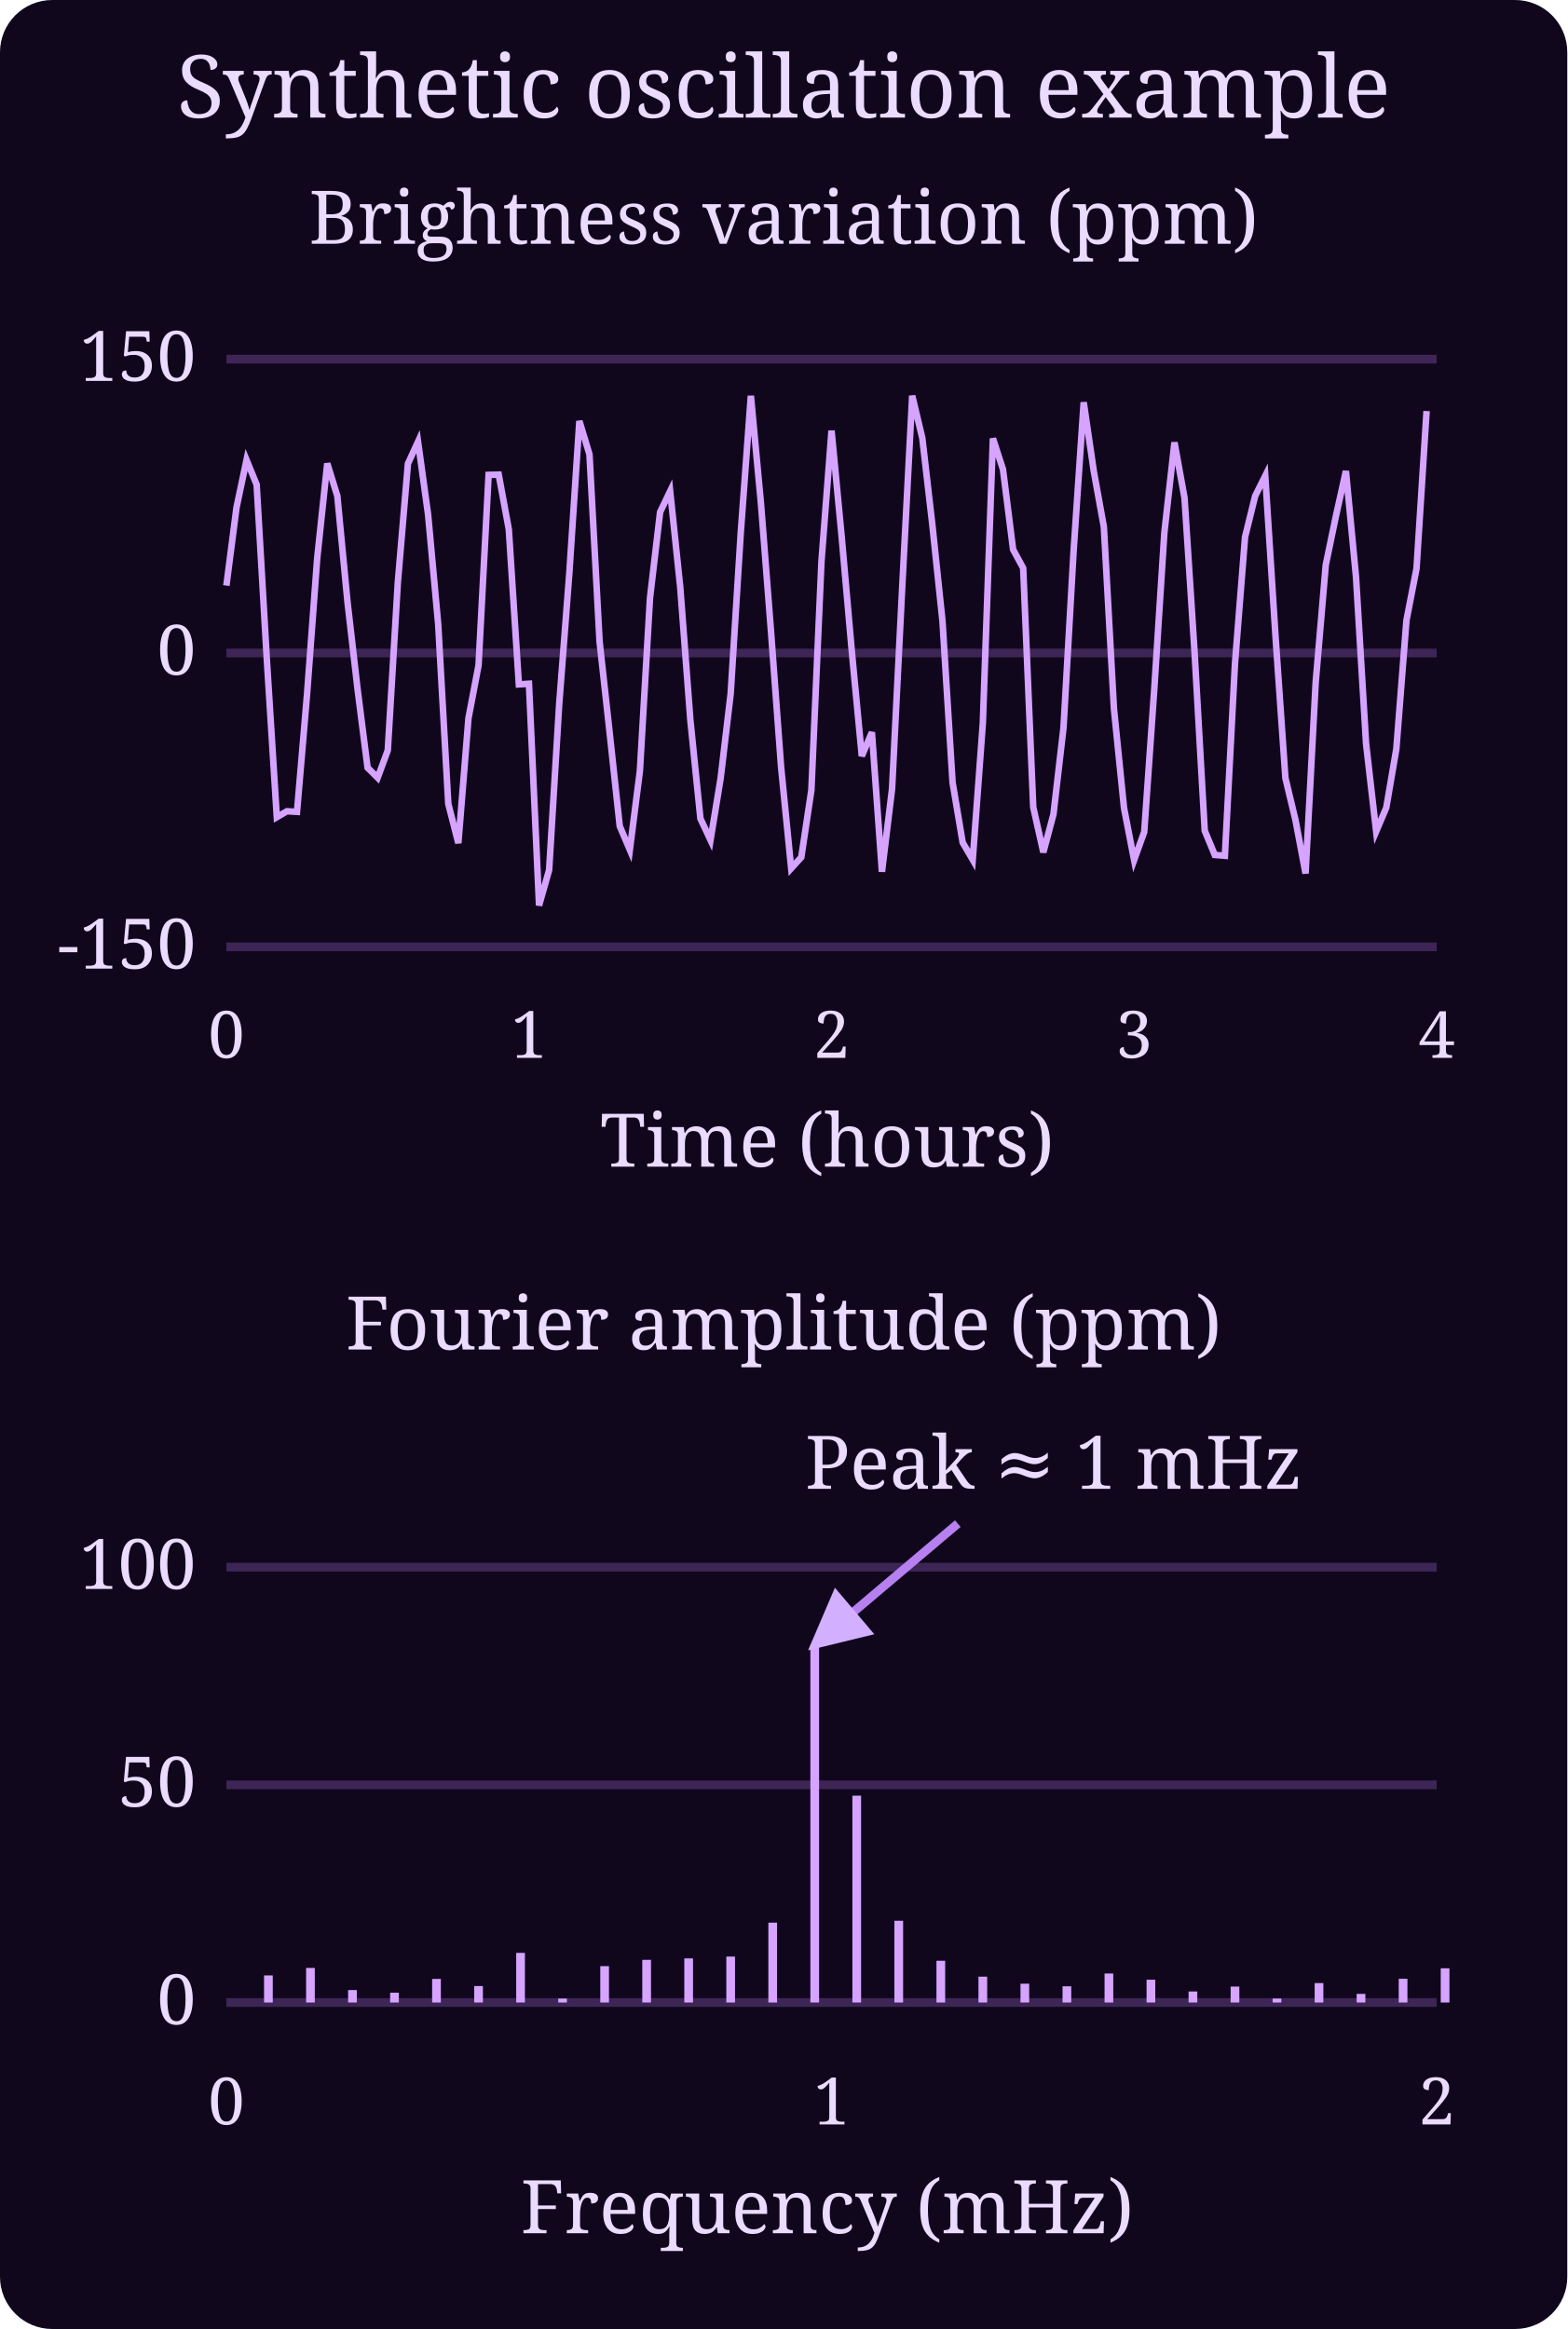
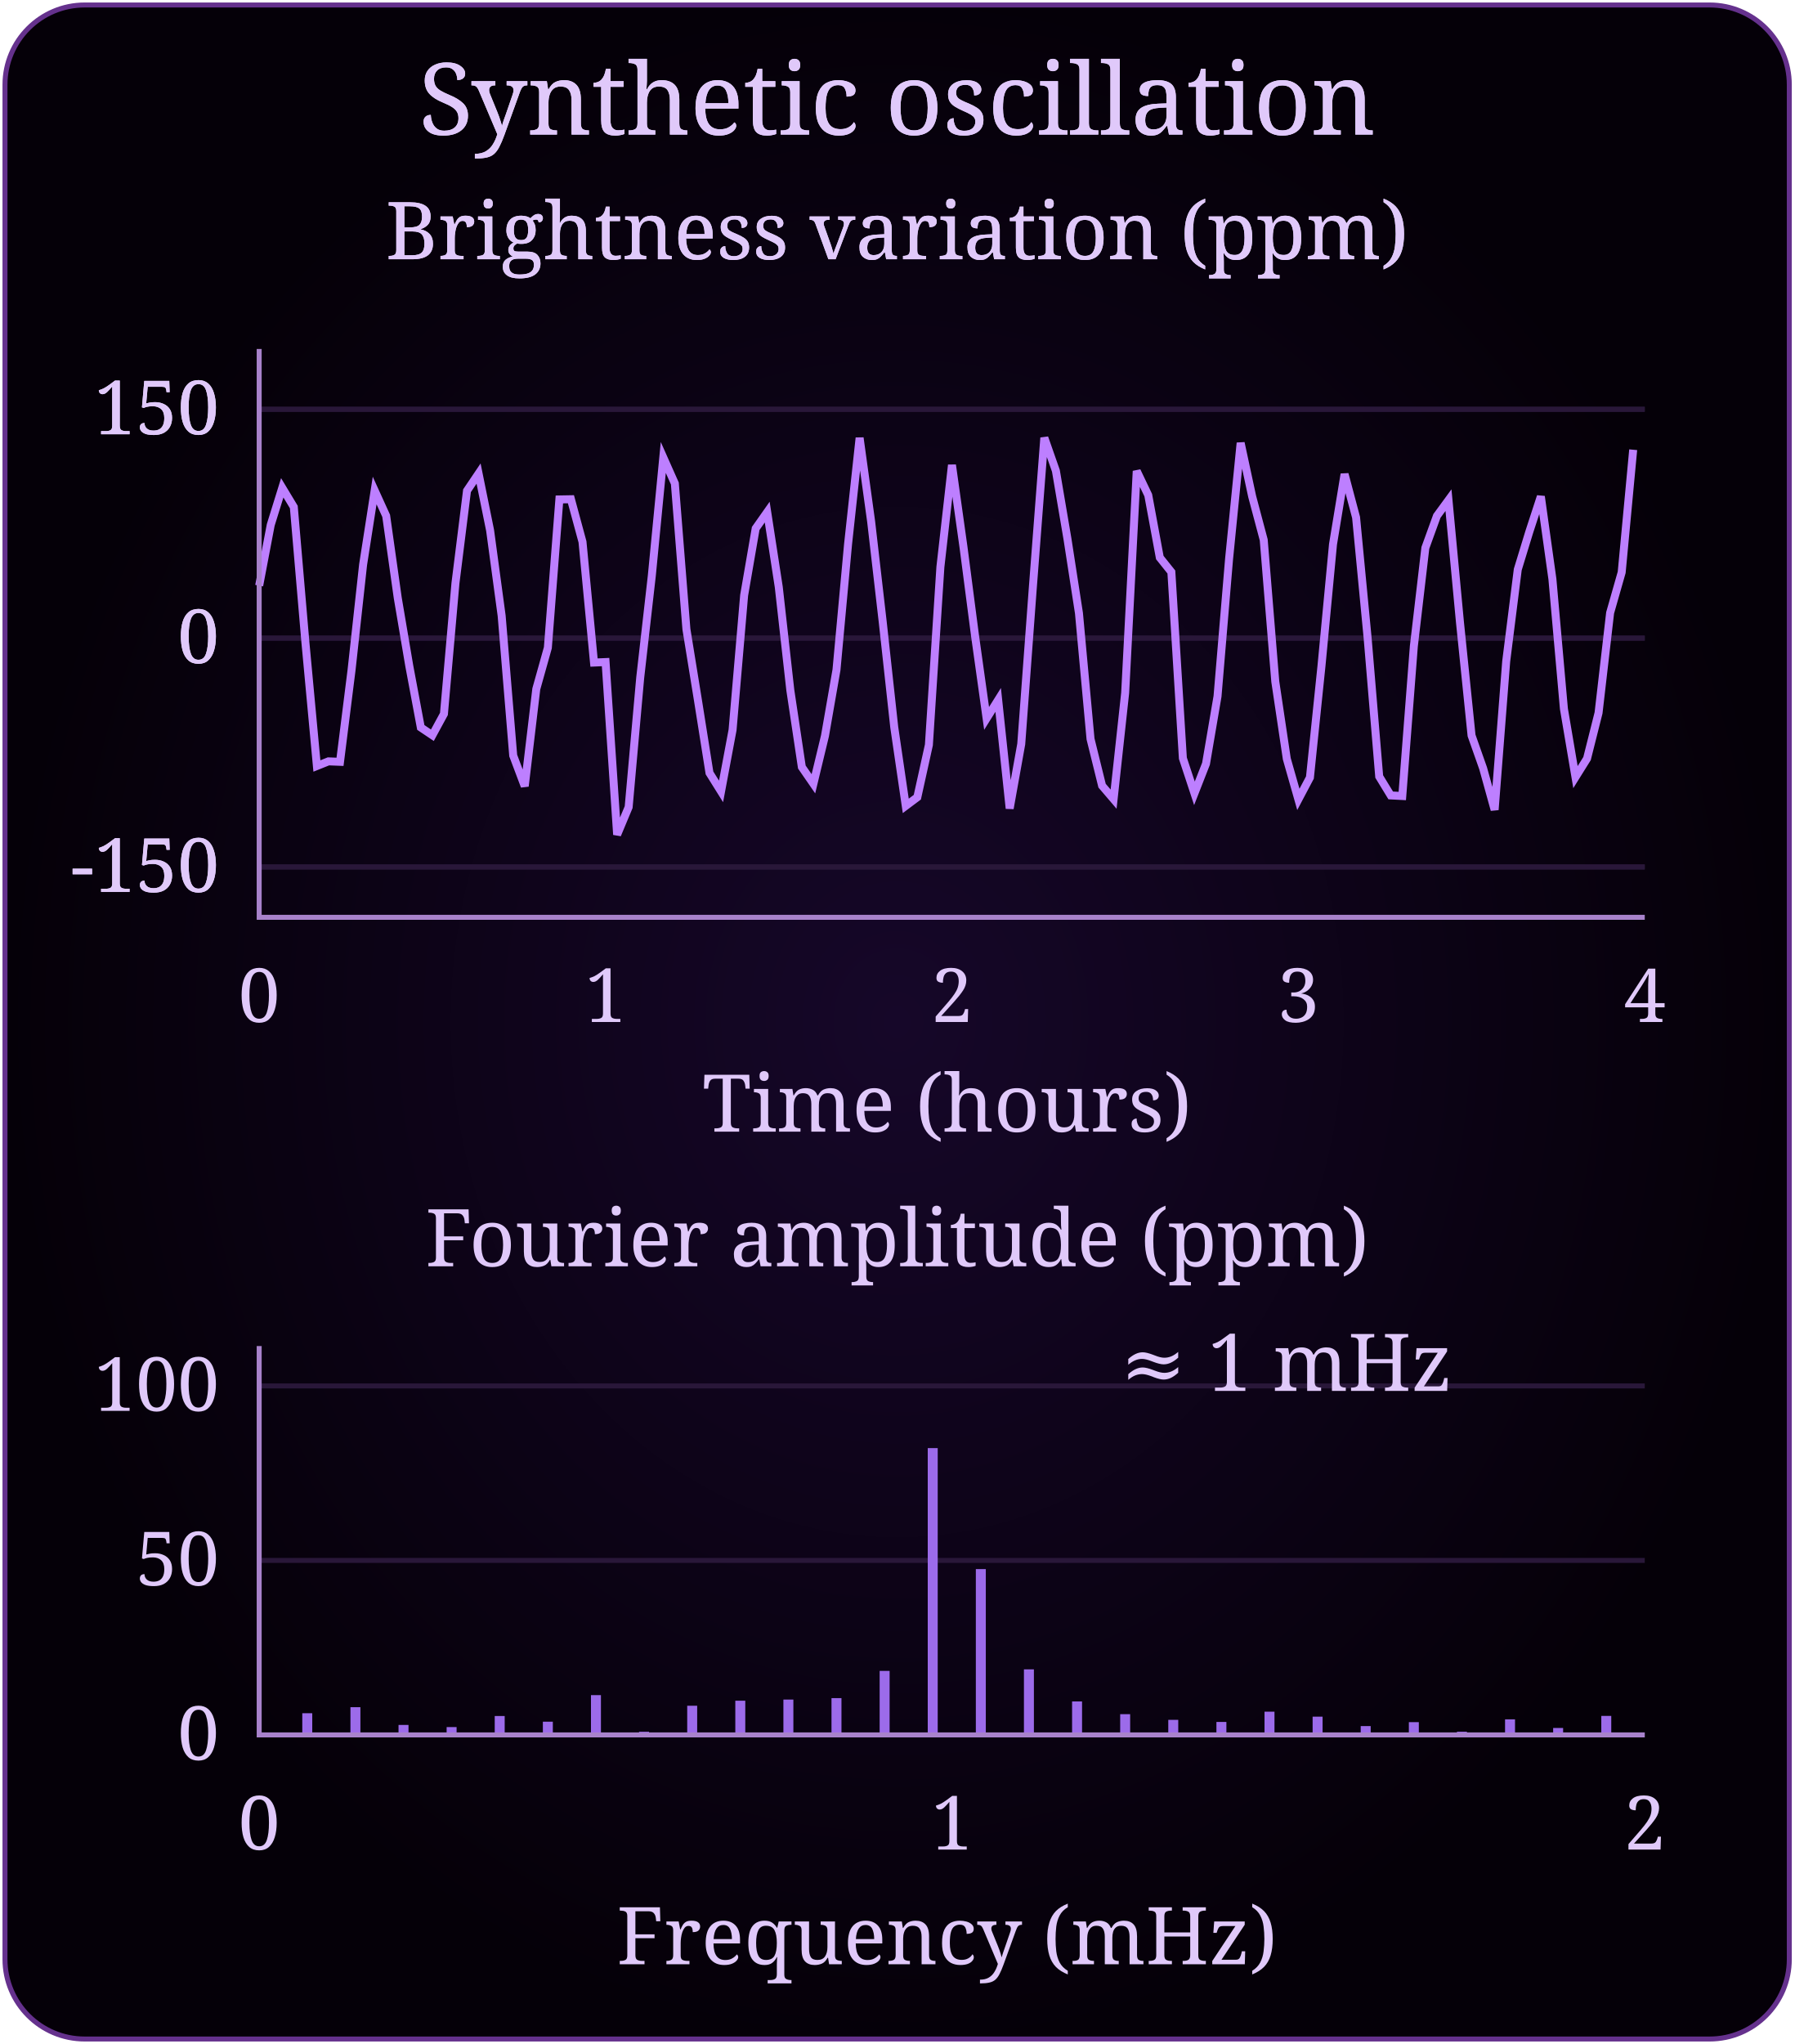
- <svg xmlns="http://www.w3.org/2000/svg" viewBox="0 0 360 535" role="img" aria-labelledby="title desc">
+ <svg xmlns="http://www.w3.org/2000/svg" viewBox="0 0 360 410" role="img" aria-labelledby="title desc">
  <defs>
-     <marker id="arrow" markerWidth="7" markerHeight="7" refX="6" refY="3.5" orient="auto">
-       <path d="M0,0 L7,3.5 L0,7" fill="#d3b0ff" />
-     </marker>
+     <radialGradient id="field">
+       <stop stop-color="#160729" />
+       <stop offset="1" stop-color="#050008" />
+     </radialGradient>
+     <linearGradient id="curve">
+       <stop stop-color="#7136d4" />
+       <stop offset="1" stop-color="#cf9aff" />
+     </linearGradient>
  </defs>
-   <rect width="360" height="535" rx="12" fill="#10071d" />
-   <g font-family="Georgia,serif">
-     <text x="180" y="27" font-size="20" text-anchor="middle" fill="#eadbff">Synthetic oscillation example</text>
-     <text x="180" y="56" font-size="17" text-anchor="middle" fill="#eadbff">Brightness variation (ppm)</text>
-     <path d="M52,217.5 L330,217.5" fill="none" stroke="#3d2555" stroke-width="2" />
-     <text x="45" y="222.5" font-size="16" text-anchor="end" fill="#eadbff">-150</text>
-     <path d="M52,150.0 L330,150.0" fill="none" stroke="#3d2555" stroke-width="2" />
-     <text x="45" y="155.0" font-size="16" text-anchor="end" fill="#eadbff">0</text>
-     <path d="M52,82.5 L330,82.5" fill="none" stroke="#3d2555" stroke-width="2" />
-     <text x="45" y="87.5" font-size="16" text-anchor="end" fill="#eadbff">150</text>
-     <polyline points="52.00,134.52 54.32,116.61 56.63,105.66 58.95,111.33 61.27,151.15 63.58,187.72 65.90,186.36 68.22,186.49 70.53,159.45 72.85,128.34 75.17,106.46 77.48,113.92 79.80,138.11 82.12,158.22 84.43,176.35 86.75,178.65 89.07,172.37 91.38,133.79 93.70,106.51 96.02,101.45 98.33,118.21 100.65,143.40 102.97,184.65 105.28,193.68 107.60,165.00 109.92,152.84 112.23,109.09 114.55,109.03 116.87,121.60 119.18,157.21 121.50,157.06 123.82,207.99 126.13,199.85 128.45,161.68 130.77,131.70 133.08,96.71 135.40,104.38 137.72,147.37 140.03,168.30 142.35,189.77 144.67,195.22 146.98,177.09 149.30,137.38 151.62,117.64 153.93,112.82 156.25,134.92 158.57,165.38 160.88,188.03 163.20,192.97 165.52,178.82 167.83,159.36 170.15,122.33 172.47,90.92 174.78,115.57 177.10,145.13 179.42,176.29 181.73,199.48 184.05,196.93 186.37,181.50 188.68,129.00 191.00,98.93 193.32,123.24 195.63,149.34 197.95,173.67 200.27,168.22 202.58,200.25 204.90,181.23 207.22,135.16 209.53,90.90 211.85,100.63 214.17,120.70 216.48,142.65 218.80,179.73 221.12,193.53 223.43,197.50 225.75,166.14 228.07,100.71 230.38,107.82 232.70,126.23 235.02,130.50 237.33,185.42 239.65,195.78 241.97,187.06 244.28,167.17 246.60,126.61 248.92,92.41 251.23,108.21 253.55,121.02 255.87,162.82 258.18,185.60 260.50,197.57 262.82,191.12 265.13,158.32 267.45,122.33 269.77,101.62 272.08,114.39 274.40,150.02 276.72,190.83 279.03,196.39 281.35,196.58 283.67,152.39 285.98,123.37 288.30,113.95 290.62,109.30 292.93,145.44 295.25,178.72 297.57,188.40 299.88,200.64 302.20,156.84 304.52,129.77 306.83,118.66 309.15,108.21 311.47,132.58 313.78,170.85 316.10,191.00 318.42,185.53 320.73,172.04 323.05,142.54 325.37,130.59 327.68,94.42" fill="none" stroke="#d6a4ff" stroke-width="1.5" />
-     <text x="52.0" y="243" font-size="15" text-anchor="middle" fill="#eadbff">0</text>
-     <text x="121.5" y="243" font-size="15" text-anchor="middle" fill="#eadbff">1</text>
-     <text x="191.0" y="243" font-size="15" text-anchor="middle" fill="#eadbff">2</text>
-     <text x="260.5" y="243" font-size="15" text-anchor="middle" fill="#eadbff">3</text>
-     <text x="330.0" y="243" font-size="15" text-anchor="middle" fill="#eadbff">4</text>
-     <text x="190" y="268" font-size="17" text-anchor="middle" fill="#eadbff">Time (hours)</text>
-     <text x="180" y="310" font-size="17" text-anchor="middle" fill="#eadbff">Fourier amplitude (ppm)</text>
-     <path d="M52,460 L330,460" fill="none" stroke="#3d2555" stroke-width="2" />
-     <text x="45" y="465" font-size="16" text-anchor="end" fill="#eadbff">0</text>
-     <path d="M52,410 L330,410" fill="none" stroke="#3d2555" stroke-width="2" />
-     <text x="45" y="415" font-size="16" text-anchor="end" fill="#eadbff">50</text>
-     <path d="M52,360 L330,360" fill="none" stroke="#3d2555" stroke-width="2" />
-     <text x="45" y="365" font-size="16" text-anchor="end" fill="#eadbff">100</text>
-     <path d="M52.0,460 L52.0,460.0" fill="none" stroke="#d6a4ff" stroke-width="2" />
-     <path d="M61.65,460 L61.65,453.78" fill="none" stroke="#d6a4ff" stroke-width="2" />
-     <path d="M71.31,460 L71.31,452.06" fill="none" stroke="#d6a4ff" stroke-width="2" />
-     <path d="M80.96,460 L80.96,457.14" fill="none" stroke="#d6a4ff" stroke-width="2" />
-     <path d="M90.61,460 L90.61,457.75" fill="none" stroke="#d6a4ff" stroke-width="2" />
-     <path d="M100.26,460 L100.26,454.58" fill="none" stroke="#d6a4ff" stroke-width="2" />
-     <path d="M109.92,460 L109.92,456.22" fill="none" stroke="#d6a4ff" stroke-width="2" />
-     <path d="M119.57,460 L119.57,448.6" fill="none" stroke="#d6a4ff" stroke-width="2" />
-     <path d="M129.22,460 L129.22,459.1" fill="none" stroke="#d6a4ff" stroke-width="2" />
-     <path d="M138.88,460 L138.88,451.65" fill="none" stroke="#d6a4ff" stroke-width="2" />
-     <path d="M148.53,460 L148.53,450.2" fill="none" stroke="#d6a4ff" stroke-width="2" />
-     <path d="M158.18,460 L158.18,449.87" fill="none" stroke="#d6a4ff" stroke-width="2" />
-     <path d="M167.83,460 L167.83,449.45" fill="none" stroke="#d6a4ff" stroke-width="2" />
-     <path d="M177.49,460 L177.49,441.66" fill="none" stroke="#d6a4ff" stroke-width="2" />
-     <path d="M187.14,460 L187.14,377.81" fill="none" stroke="#d6a4ff" stroke-width="2" />
-     <path d="M196.79,460 L196.79,412.49" fill="none" stroke="#d6a4ff" stroke-width="2" />
-     <path d="M206.44,460 L206.44,441.22" fill="none" stroke="#d6a4ff" stroke-width="2" />
-     <path d="M216.1,460 L216.1,450.41" fill="none" stroke="#d6a4ff" stroke-width="2" />
-     <path d="M225.75,460 L225.75,454.06" fill="none" stroke="#d6a4ff" stroke-width="2" />
-     <path d="M235.4,460 L235.4,455.68" fill="none" stroke="#d6a4ff" stroke-width="2" />
-     <path d="M245.06,460 L245.06,456.28" fill="none" stroke="#d6a4ff" stroke-width="2" />
-     <path d="M254.71,460 L254.71,453.34" fill="none" stroke="#d6a4ff" stroke-width="2" />
-     <path d="M264.36,460 L264.36,454.77" fill="none" stroke="#d6a4ff" stroke-width="2" />
-     <path d="M274.01,460 L274.01,457.47" fill="none" stroke="#d6a4ff" stroke-width="2" />
-     <path d="M283.67,460 L283.67,456.34" fill="none" stroke="#d6a4ff" stroke-width="2" />
-     <path d="M293.32,460 L293.32,459.09" fill="none" stroke="#d6a4ff" stroke-width="2" />
-     <path d="M302.97,460 L302.97,455.54" fill="none" stroke="#d6a4ff" stroke-width="2" />
-     <path d="M312.62,460 L312.62,458.02" fill="none" stroke="#d6a4ff" stroke-width="2" />
-     <path d="M322.28,460 L322.28,454.55" fill="none" stroke="#d6a4ff" stroke-width="2" />
-     <path d="M331.93,460 L331.93,452.14" fill="none" stroke="#d6a4ff" stroke-width="2" />
-     <text x="242" y="342" font-size="17" text-anchor="middle" fill="#eadbff">Peak ≈ 1 mHz</text>
-     <path d="M220,350 L187.139,377.813" fill="none" stroke="#b780f0" stroke-width="2" marker-end="url(#arrow)" />
-     <text x="52.0" y="488" font-size="15" text-anchor="middle" fill="#eadbff">0</text>
-     <text x="191.0" y="488" font-size="15" text-anchor="middle" fill="#eadbff">1</text>
-     <text x="330.0" y="488" font-size="15" text-anchor="middle" fill="#eadbff">2</text>
-     <text x="190" y="513" font-size="17" text-anchor="middle" fill="#eadbff">Frequency (mHz)</text>
+   <rect x="1" y="1" width="358" height="408" rx="16" fill="url(#field)" stroke="#65318d" stroke-width="1" />
+   <g font-family="Georgia,serif" fill="#e0c9fa">
+     <text x="180" y="27" font-size="20" text-anchor="middle">Synthetic oscillation</text>
+     <text x="180" y="52" font-size="16" text-anchor="middle">Brightness variation (ppm)</text>
+     <path d="M52,173.9 H330" fill="none" stroke="#291739" stroke-width="1" />
+     <text x="44" y="178.9" font-size="15" text-anchor="end">-150</text>
+     <path d="M52,128.0 H330" fill="none" stroke="#291739" stroke-width="1" />
+     <text x="44" y="133.0" font-size="15" text-anchor="end">0</text>
+     <path d="M52,82.1 H330" fill="none" stroke="#291739" stroke-width="1" />
+     <text x="44" y="87.1" font-size="15" text-anchor="end">150</text>
+     <text x="180" y="27" font-size="20" text-anchor="middle">Synthetic oscillation</text>
+     <text x="180" y="52" font-size="16" text-anchor="middle">Brightness variation (ppm)</text>
+     <path d="M52,173.9 H330" fill="none" stroke="#291739" stroke-width="1" />
+     <text x="44" y="178.9" font-size="15" text-anchor="end">-150</text>
+     <path d="M52,128.0 H330" fill="none" stroke="#291739" stroke-width="1" />
+     <text x="44" y="133.0" font-size="15" text-anchor="end">0</text>
+     <path d="M52,82.1 H330" fill="none" stroke="#291739" stroke-width="1" />
+     <text x="44" y="87.1" font-size="15" text-anchor="end">150</text>
+     <polyline points="52.00,117.47 54.32,105.29 56.63,97.85 58.95,101.70 61.27,128.78 63.58,153.65 65.90,152.72 68.22,152.81 70.53,134.43 72.85,113.27 75.17,98.39 77.48,103.47 79.80,119.91 82.12,133.59 84.43,145.92 86.75,147.48 89.07,143.21 91.38,116.98 93.70,98.43 96.02,94.99 98.33,106.38 100.65,123.51 102.97,151.56 105.28,157.70 107.60,138.20 109.92,129.93 112.23,100.18 114.55,100.14 116.87,108.69 119.18,132.90 121.50,132.80 123.82,167.43 126.13,161.90 128.45,135.94 130.77,115.56 133.08,91.76 135.40,96.98 137.72,126.21 140.03,140.44 142.35,155.04 144.67,158.75 146.98,146.42 149.30,119.42 151.62,106.00 153.93,102.72 156.25,117.75 158.57,138.46 160.88,153.86 163.20,157.22 165.52,147.60 167.83,134.36 170.15,109.18 172.47,87.83 174.78,104.59 177.10,124.69 179.42,145.88 181.73,161.65 184.05,159.91 186.37,149.42 188.68,113.72 191.00,93.27 193.32,109.80 195.63,127.55 197.95,144.10 200.27,140.39 202.58,162.17 204.90,149.24 207.22,117.91 209.53,87.81 211.85,94.43 214.17,108.08 216.48,123.00 218.80,148.22 221.12,157.60 223.43,160.30 225.75,138.98 228.07,94.48 230.38,99.32 232.70,111.84 235.02,114.74 237.33,152.09 239.65,159.13 241.97,153.20 244.28,139.68 246.60,112.09 248.92,88.84 251.23,99.58 253.55,108.29 255.87,136.72 258.18,152.21 260.50,160.35 262.82,155.96 265.13,133.66 267.45,109.18 269.77,95.10 272.08,103.79 274.40,128.01 276.72,155.76 279.03,159.55 281.35,159.67 283.67,129.63 285.98,109.89 288.30,103.49 290.62,100.32 292.93,124.90 295.25,147.53 297.57,154.11 299.88,162.44 302.20,132.65 304.52,114.24 306.83,106.69 309.15,99.58 311.47,116.15 313.78,142.18 316.10,155.88 318.42,152.16 320.73,142.99 323.05,122.93 325.37,114.80 327.68,90.21" fill="none" stroke="#bd7fff" stroke-width="1.6" />
+     <path d="M52,70 V184 H330" fill="none" stroke="#a882cb" stroke-width="1" />
+     <text x="52.0" y="205" font-size="15" text-anchor="middle">0</text>
+     <text x="121.5" y="205" font-size="15" text-anchor="middle">1</text>
+     <text x="191.0" y="205" font-size="15" text-anchor="middle">2</text>
+     <text x="260.5" y="205" font-size="15" text-anchor="middle">3</text>
+     <text x="330.0" y="205" font-size="15" text-anchor="middle">4</text>
+     <text x="190" y="227" font-size="16" text-anchor="middle">Time (hours)</text>
+     <text x="180" y="254" font-size="16" text-anchor="middle">Fourier amplitude (ppm)</text>
+     <path d="M52,348.0 H330" fill="none" stroke="#291739" stroke-width="1" />
+     <text x="44" y="353.0" font-size="15" text-anchor="end">0</text>
+     <path d="M52,313.0 H330" fill="none" stroke="#291739" stroke-width="1" />
+     <text x="44" y="318.0" font-size="15" text-anchor="end">50</text>
+     <path d="M52,278.0 H330" fill="none" stroke="#291739" stroke-width="1" />
+     <text x="44" y="283.0" font-size="15" text-anchor="end">100</text>
+     <path d="M52.0,348 V348.00" fill="none" stroke="#9c6bea" stroke-width="2" />
+     <path d="M61.65,348 V343.65" fill="none" stroke="#9c6bea" stroke-width="2" />
+     <path d="M71.31,348 V342.44" fill="none" stroke="#9c6bea" stroke-width="2" />
+     <path d="M80.96,348 V346.00" fill="none" stroke="#9c6bea" stroke-width="2" />
+     <path d="M90.61,348 V346.43" fill="none" stroke="#9c6bea" stroke-width="2" />
+     <path d="M100.26,348 V344.21" fill="none" stroke="#9c6bea" stroke-width="2" />
+     <path d="M109.92,348 V345.35" fill="none" stroke="#9c6bea" stroke-width="2" />
+     <path d="M119.57,348 V340.02" fill="none" stroke="#9c6bea" stroke-width="2" />
+     <path d="M129.22,348 V347.37" fill="none" stroke="#9c6bea" stroke-width="2" />
+     <path d="M138.88,348 V342.15" fill="none" stroke="#9c6bea" stroke-width="2" />
+     <path d="M148.53,348 V341.14" fill="none" stroke="#9c6bea" stroke-width="2" />
+     <path d="M158.18,348 V340.91" fill="none" stroke="#9c6bea" stroke-width="2" />
+     <path d="M167.83,348 V340.62" fill="none" stroke="#9c6bea" stroke-width="2" />
+     <path d="M177.49,348 V335.16" fill="none" stroke="#9c6bea" stroke-width="2" />
+     <path d="M187.14,348 V290.47" fill="none" stroke="#9c6bea" stroke-width="2" />
+     <path d="M196.79,348 V314.74" fill="none" stroke="#9c6bea" stroke-width="2" />
+     <path d="M206.44,348 V334.85" fill="none" stroke="#9c6bea" stroke-width="2" />
+     <path d="M216.1,348 V341.29" fill="none" stroke="#9c6bea" stroke-width="2" />
+     <path d="M225.75,348 V343.84" fill="none" stroke="#9c6bea" stroke-width="2" />
+     <path d="M235.4,348 V344.98" fill="none" stroke="#9c6bea" stroke-width="2" />
+     <path d="M245.06,348 V345.40" fill="none" stroke="#9c6bea" stroke-width="2" />
+     <path d="M254.71,348 V343.34" fill="none" stroke="#9c6bea" stroke-width="2" />
+     <path d="M264.36,348 V344.34" fill="none" stroke="#9c6bea" stroke-width="2" />
+     <path d="M274.01,348 V346.23" fill="none" stroke="#9c6bea" stroke-width="2" />
+     <path d="M283.67,348 V345.44" fill="none" stroke="#9c6bea" stroke-width="2" />
+     <path d="M293.32,348 V347.36" fill="none" stroke="#9c6bea" stroke-width="2" />
+     <path d="M302.97,348 V344.88" fill="none" stroke="#9c6bea" stroke-width="2" />
+     <path d="M312.62,348 V346.61" fill="none" stroke="#9c6bea" stroke-width="2" />
+     <path d="M322.28,348 V344.19" fill="none" stroke="#9c6bea" stroke-width="2" />
+     <path d="M52,270 V348 H330" fill="none" stroke="#a882cb" stroke-width="1" />
+     <text x="258" y="279" font-size="16" text-anchor="middle">≈ 1 mHz</text>
+     <text x="52" y="371" font-size="15" text-anchor="middle">0</text>
+     <text x="191" y="371" font-size="15" text-anchor="middle">1</text>
+     <text x="330" y="371" font-size="15" text-anchor="middle">2</text>
+     <text x="190" y="394" font-size="16" text-anchor="middle">Frequency (mHz)</text>
  </g>
</svg>
